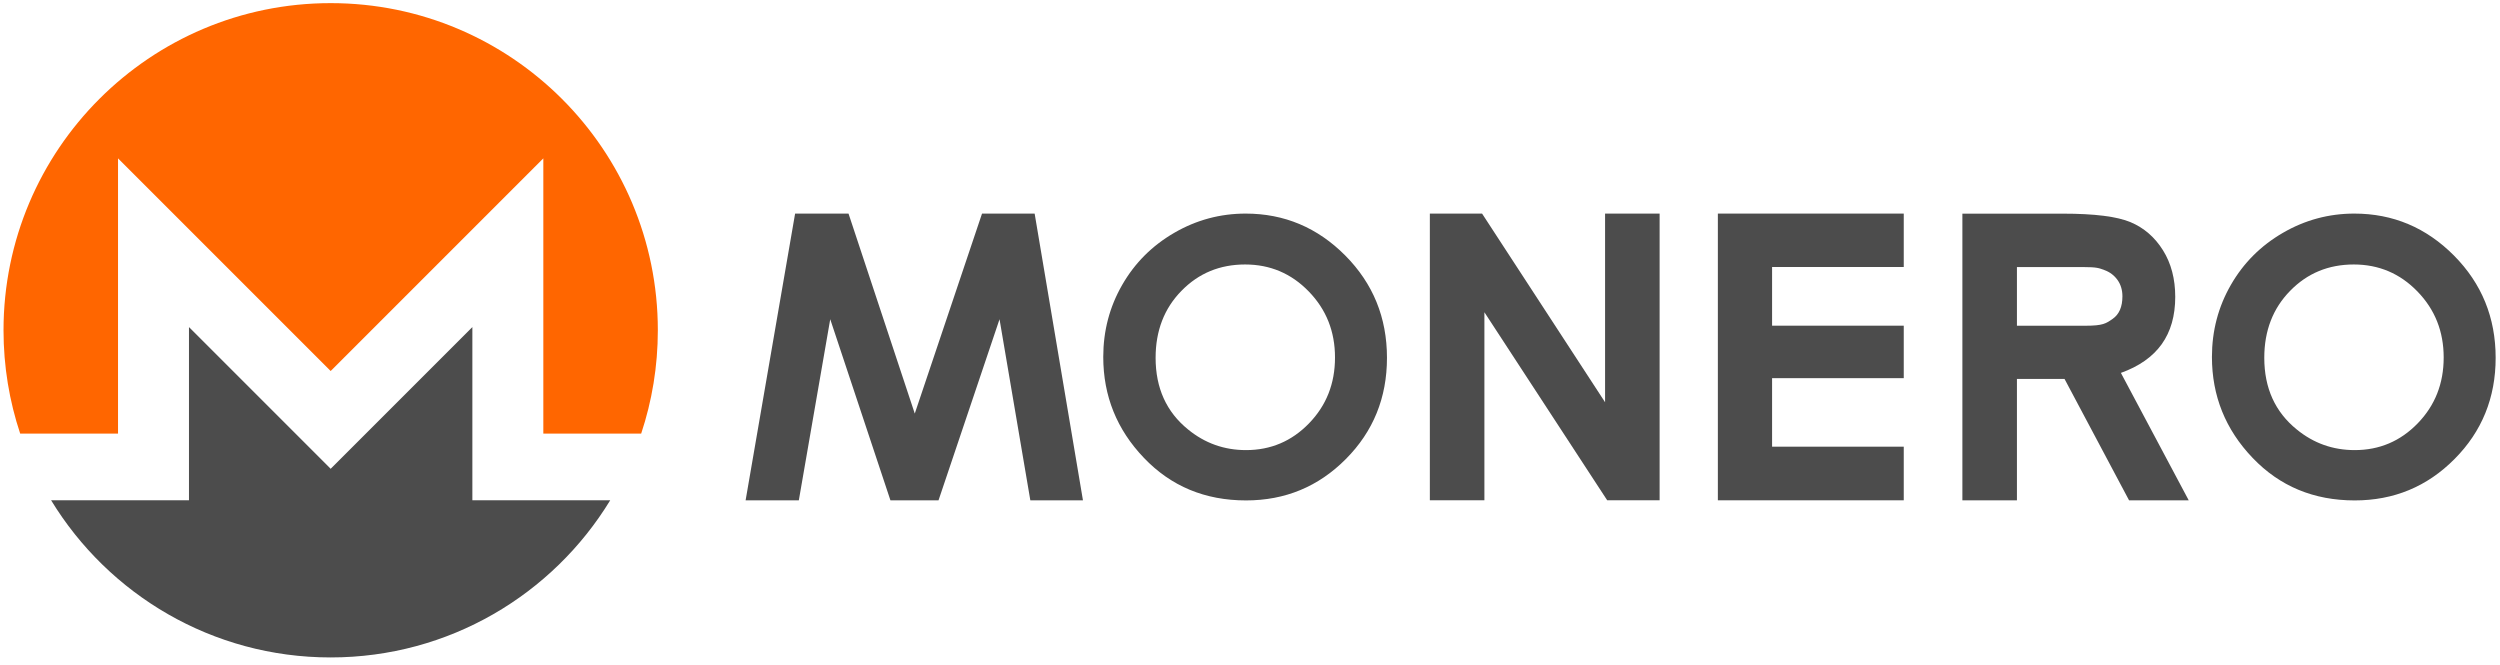
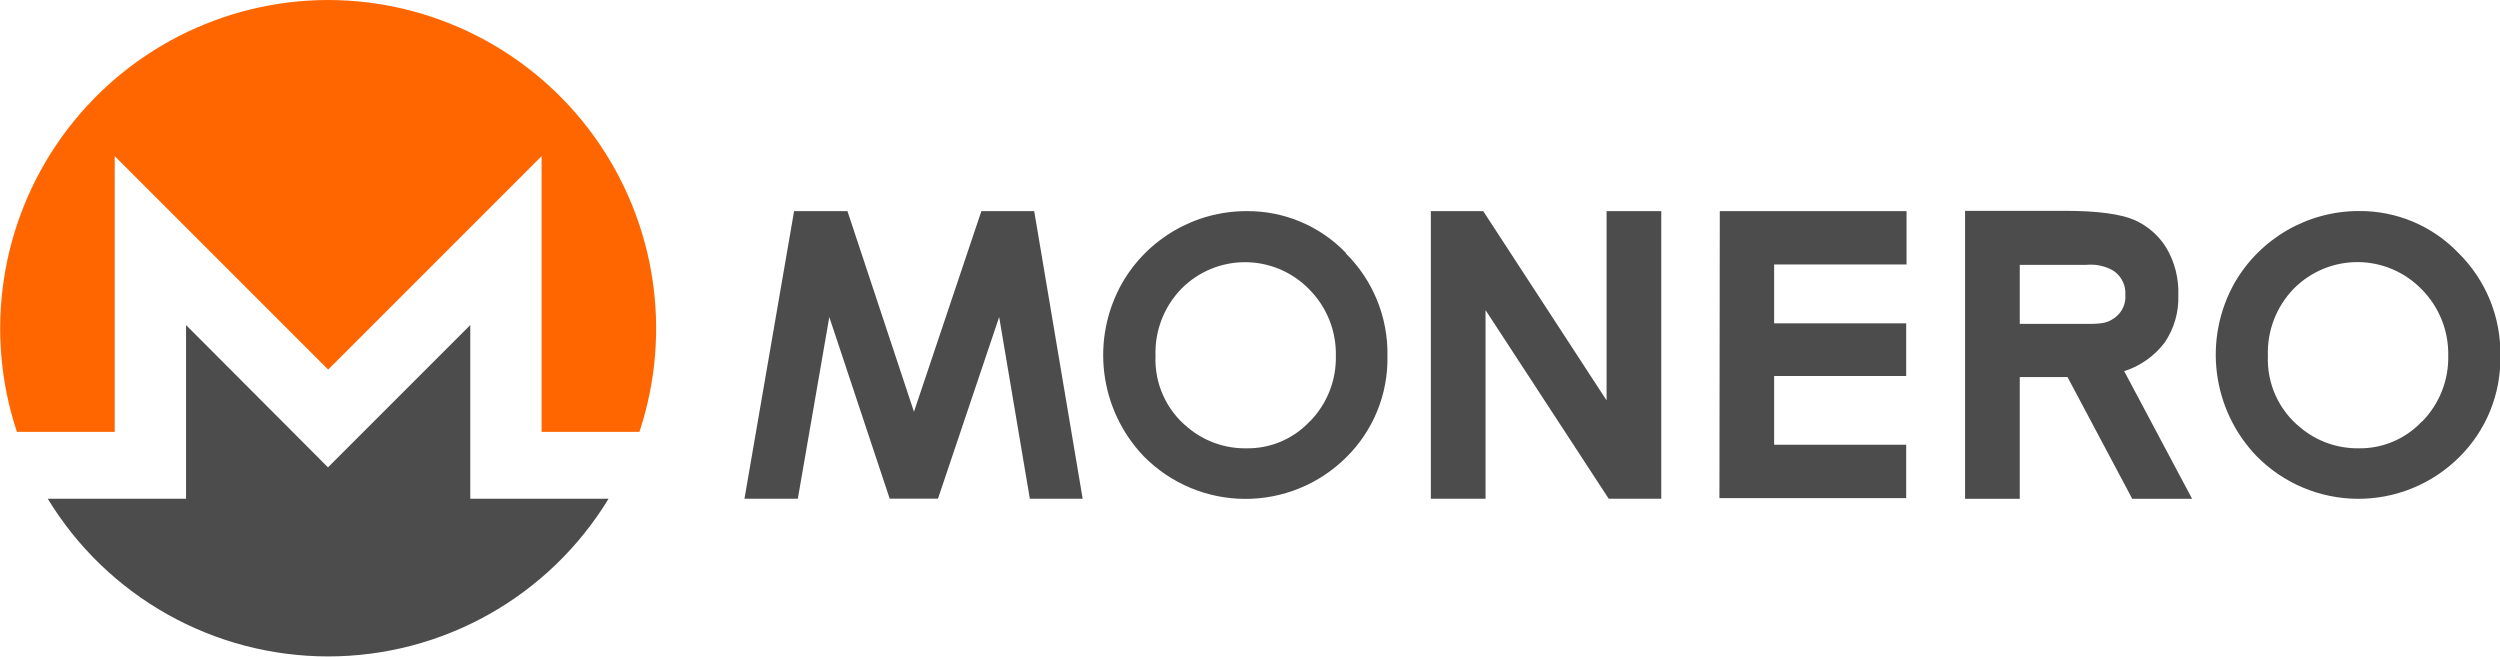
- <svg xmlns="http://www.w3.org/2000/svg" xmlns:xlink="http://www.w3.org/1999/xlink" version="1.1" width="282" height="75" id="Monero-Logo">
-   <defs id="defs6" />
-   <path d="m 37.3,0.353 c -20.377,0 -36.903,16.524 -36.903,36.902 0,4.074 0.66,7.992 1.88,11.657 l 11.036,0 0,-31.049 23.987,23.987 23.987,-23.987 0,31.049 11.037,0 c 1.22,-3.665 1.88,-7.583 1.88,-11.657 0,-20.378 -16.526,-36.902 -36.904,-36.902" id="path22" style="fill:#ff6600" />
-   <path d="m 21.316,36.896 0,19.537 -15.55,0 c 6.478,10.628 18.178,17.726 31.533,17.726 13.355,0 25.056,-7.098 31.533,-17.726 l -15.549,0 0,-19.537 -15.984,15.984 z" id="path26" style="fill:#4c4c4c" />
-   <path d="m 272.709,47.761 c -1.951,2.009 -4.317,3.01 -7.099,3.01 -2.458,0 -4.631,-0.772 -6.533,-2.324 -2.445,-1.979 -3.666,-4.674 -3.666,-8.084 0,-3.053 0.972,-5.576 2.916,-7.556 1.937,-1.987 4.331,-2.974 7.184,-2.974 2.817,0 5.212,1.016 7.177,3.045 1.973,2.03 2.959,4.512 2.959,7.449 0,2.945 -0.978,5.418 -2.938,7.434 m 4.097,-18.937 c -3.132,-3.151 -6.877,-4.731 -11.238,-4.731 -2.874,0 -5.561,0.723 -8.048,2.166 -2.496,1.444 -4.455,3.402 -5.877,5.876 -1.423,2.473 -2.137,5.183 -2.137,8.127 0,4.397 1.529,8.192 4.59,11.389 3.058,3.202 6.898,4.796 11.514,4.796 4.411,0 8.165,-1.551 11.26,-4.668 3.095,-3.11 4.639,-6.919 4.639,-11.416 0,-4.533 -1.566,-8.378 -4.703,-11.539" id="path30" style="fill:#4c4c4c" />
-   <path d="m 238.306,35.97 c -0.743,0.518 -1.094,0.773 -3.06,0.773 l -7.736,0 0,-6.618 7.496,0 c 1.503,0 1.769,0.113 2.385,0.345 0.614,0.225 1.102,0.601 1.47,1.118 0.368,0.518 0.548,1.133 0.548,1.838 0,1.186 -0.368,2.034 -1.103,2.544 m 0.93,6.093 c 2.049,-0.736 3.587,-1.816 4.607,-3.241 1.021,-1.433 1.524,-3.205 1.524,-5.335 0,-2.019 -0.457,-3.775 -1.381,-5.253 -0.923,-1.478 -2.146,-2.536 -3.661,-3.174 -1.516,-0.638 -4.06,-0.96 -7.639,-0.96 l -11.329,0 0,32.34 6.153,0 0,-13.694 5.37,0 7.28,13.694 6.73,0 -7.654,-14.377 z" id="path34" style="fill:#4c4c4c" />
-   <path d="m 193.775,24.093 20.968,0 0,6.025 -14.852,0 0,6.619 14.852,0 0,5.92 -14.852,0 0,7.728 14.852,0 0,6.049 -20.968,0 0,-32.341 z" id="path38" style="fill:#4c4c4c" />
-   <path d="m 161.287,24.093 5.891,0 13.874,21.28 0,-21.28 6.153,0 0,32.34 -5.913,0 -13.852,-21.212 0,21.212 -6.153,0 0,-32.34 z" id="path42" style="fill:#4c4c4c" />
-   <use transform="translate(-125.0586,0)" id="use46" x="0" y="0" width="282" height="75" xlink:href="#path30" />
-   <path d="m 89.688,24.093 6.025,0 7.473,22.557 7.587,-22.557 5.935,0 5.449,32.341 -5.936,0 -3.474,-20.425 -6.881,20.425 -5.426,0 -6.79,-20.425 -3.542,20.425 -6.003,0 5.583,-32.341 z" id="path50" style="fill:#4c4c4c" />
+ <svg xmlns="http://www.w3.org/2000/svg" id="Monero-Logo" viewBox="0 0 281.11 73.81">
+   <defs>
+     <style>
+       .cls-1 {
+         fill: #f60;
+       }
+ 
+       .cls-2 {
+         fill: #4c4c4c;
+       }
+     </style>
+   </defs>
+   <path id="path22" class="cls-1" d="M37.3.35a36.93,36.93,0,0,0-35,48.56h11v-31l24,24,24-24V48.91h11A36.93,36.93,0,0,0,37.3.35" transform="translate(-0.4 -0.35)" />
+   <path id="path26" class="cls-2" d="M21.32,36.9V56.43H5.77a36.9,36.9,0,0,0,63.06,0H53.28V36.9l-16,16Z" transform="translate(-0.4 -0.35)" />
+   <path id="path30" class="cls-2" d="M272.71,47.76a9.52,9.52,0,0,1-7.1,3,10,10,0,0,1-6.53-2.32,9.85,9.85,0,0,1-3.67-8.09,10.31,10.31,0,0,1,2.92-7.55,10.06,10.06,0,0,1,14.36.07,10.29,10.29,0,0,1,3,7.45,10.24,10.24,0,0,1-2.94,7.43m4.1-18.94a15.31,15.31,0,0,0-11.24-4.73,16.13,16.13,0,0,0-13.93,8.05,16.47,16.47,0,0,0,2.46,19.51,16.06,16.06,0,0,0,22.77.13,15.59,15.59,0,0,0,4.64-11.42,15.81,15.81,0,0,0-4.7-11.54" transform="translate(-0.4 -0.35)" />
+   <path id="path34" class="cls-2" d="M238.31,36c-.75.52-1.1.77-3.06.77h-7.74V30.13H235a5.14,5.14,0,0,1,2.38.34,3,3,0,0,1,2,3,2.89,2.89,0,0,1-1.1,2.54m.93,6.09a9.24,9.24,0,0,0,4.6-3.24,8.93,8.93,0,0,0,1.53-5.33A9.78,9.78,0,0,0,244,28.23a8,8,0,0,0-3.66-3.17c-1.52-.64-4.06-1-7.64-1H221.36V56.44h6.15V42.75h5.37l7.28,13.69h6.73l-7.65-14.38Z" transform="translate(-0.4 -0.35)" />
+   <path id="path38" class="cls-2" d="M193.78,24.09h21v6H199.89v6.62h14.85v5.92H199.89v7.73h14.85v6h-21Z" transform="translate(-0.4 -0.35)" />
+   <path id="path42" class="cls-2" d="M161.29,24.09h5.89l13.87,21.28V24.09h6.15V56.43h-5.91L167.44,35.22V56.43h-6.15Z" transform="translate(-0.4 -0.35)" />
+   <g id="use46">
+     <path id="path30-2" data-name="path30" class="cls-2" d="M147.65,47.76a9.52,9.52,0,0,1-7.1,3A10,10,0,0,1,134,48.45a9.85,9.85,0,0,1-3.67-8.09,10.31,10.31,0,0,1,2.92-7.55,10.06,10.06,0,0,1,14.36.07,10.29,10.29,0,0,1,3,7.45,10.24,10.24,0,0,1-2.94,7.43m4.1-18.94a15.3,15.3,0,0,0-11.24-4.73,16.13,16.13,0,0,0-13.93,8.05A16.47,16.47,0,0,0,129,51.65a16.06,16.06,0,0,0,22.77.13,15.55,15.55,0,0,0,4.64-11.42,15.81,15.81,0,0,0-4.7-11.54" transform="translate(-0.4 -0.35)" />
+   </g>
+   <path id="path50" class="cls-2" d="M89.69,24.09h6l7.48,22.56,7.58-22.56h5.94l5.45,32.34h-5.94L112.75,36l-6.88,20.42h-5.43L93.65,36,90.11,56.43h-6Z" transform="translate(-0.4 -0.35)" />
</svg>
